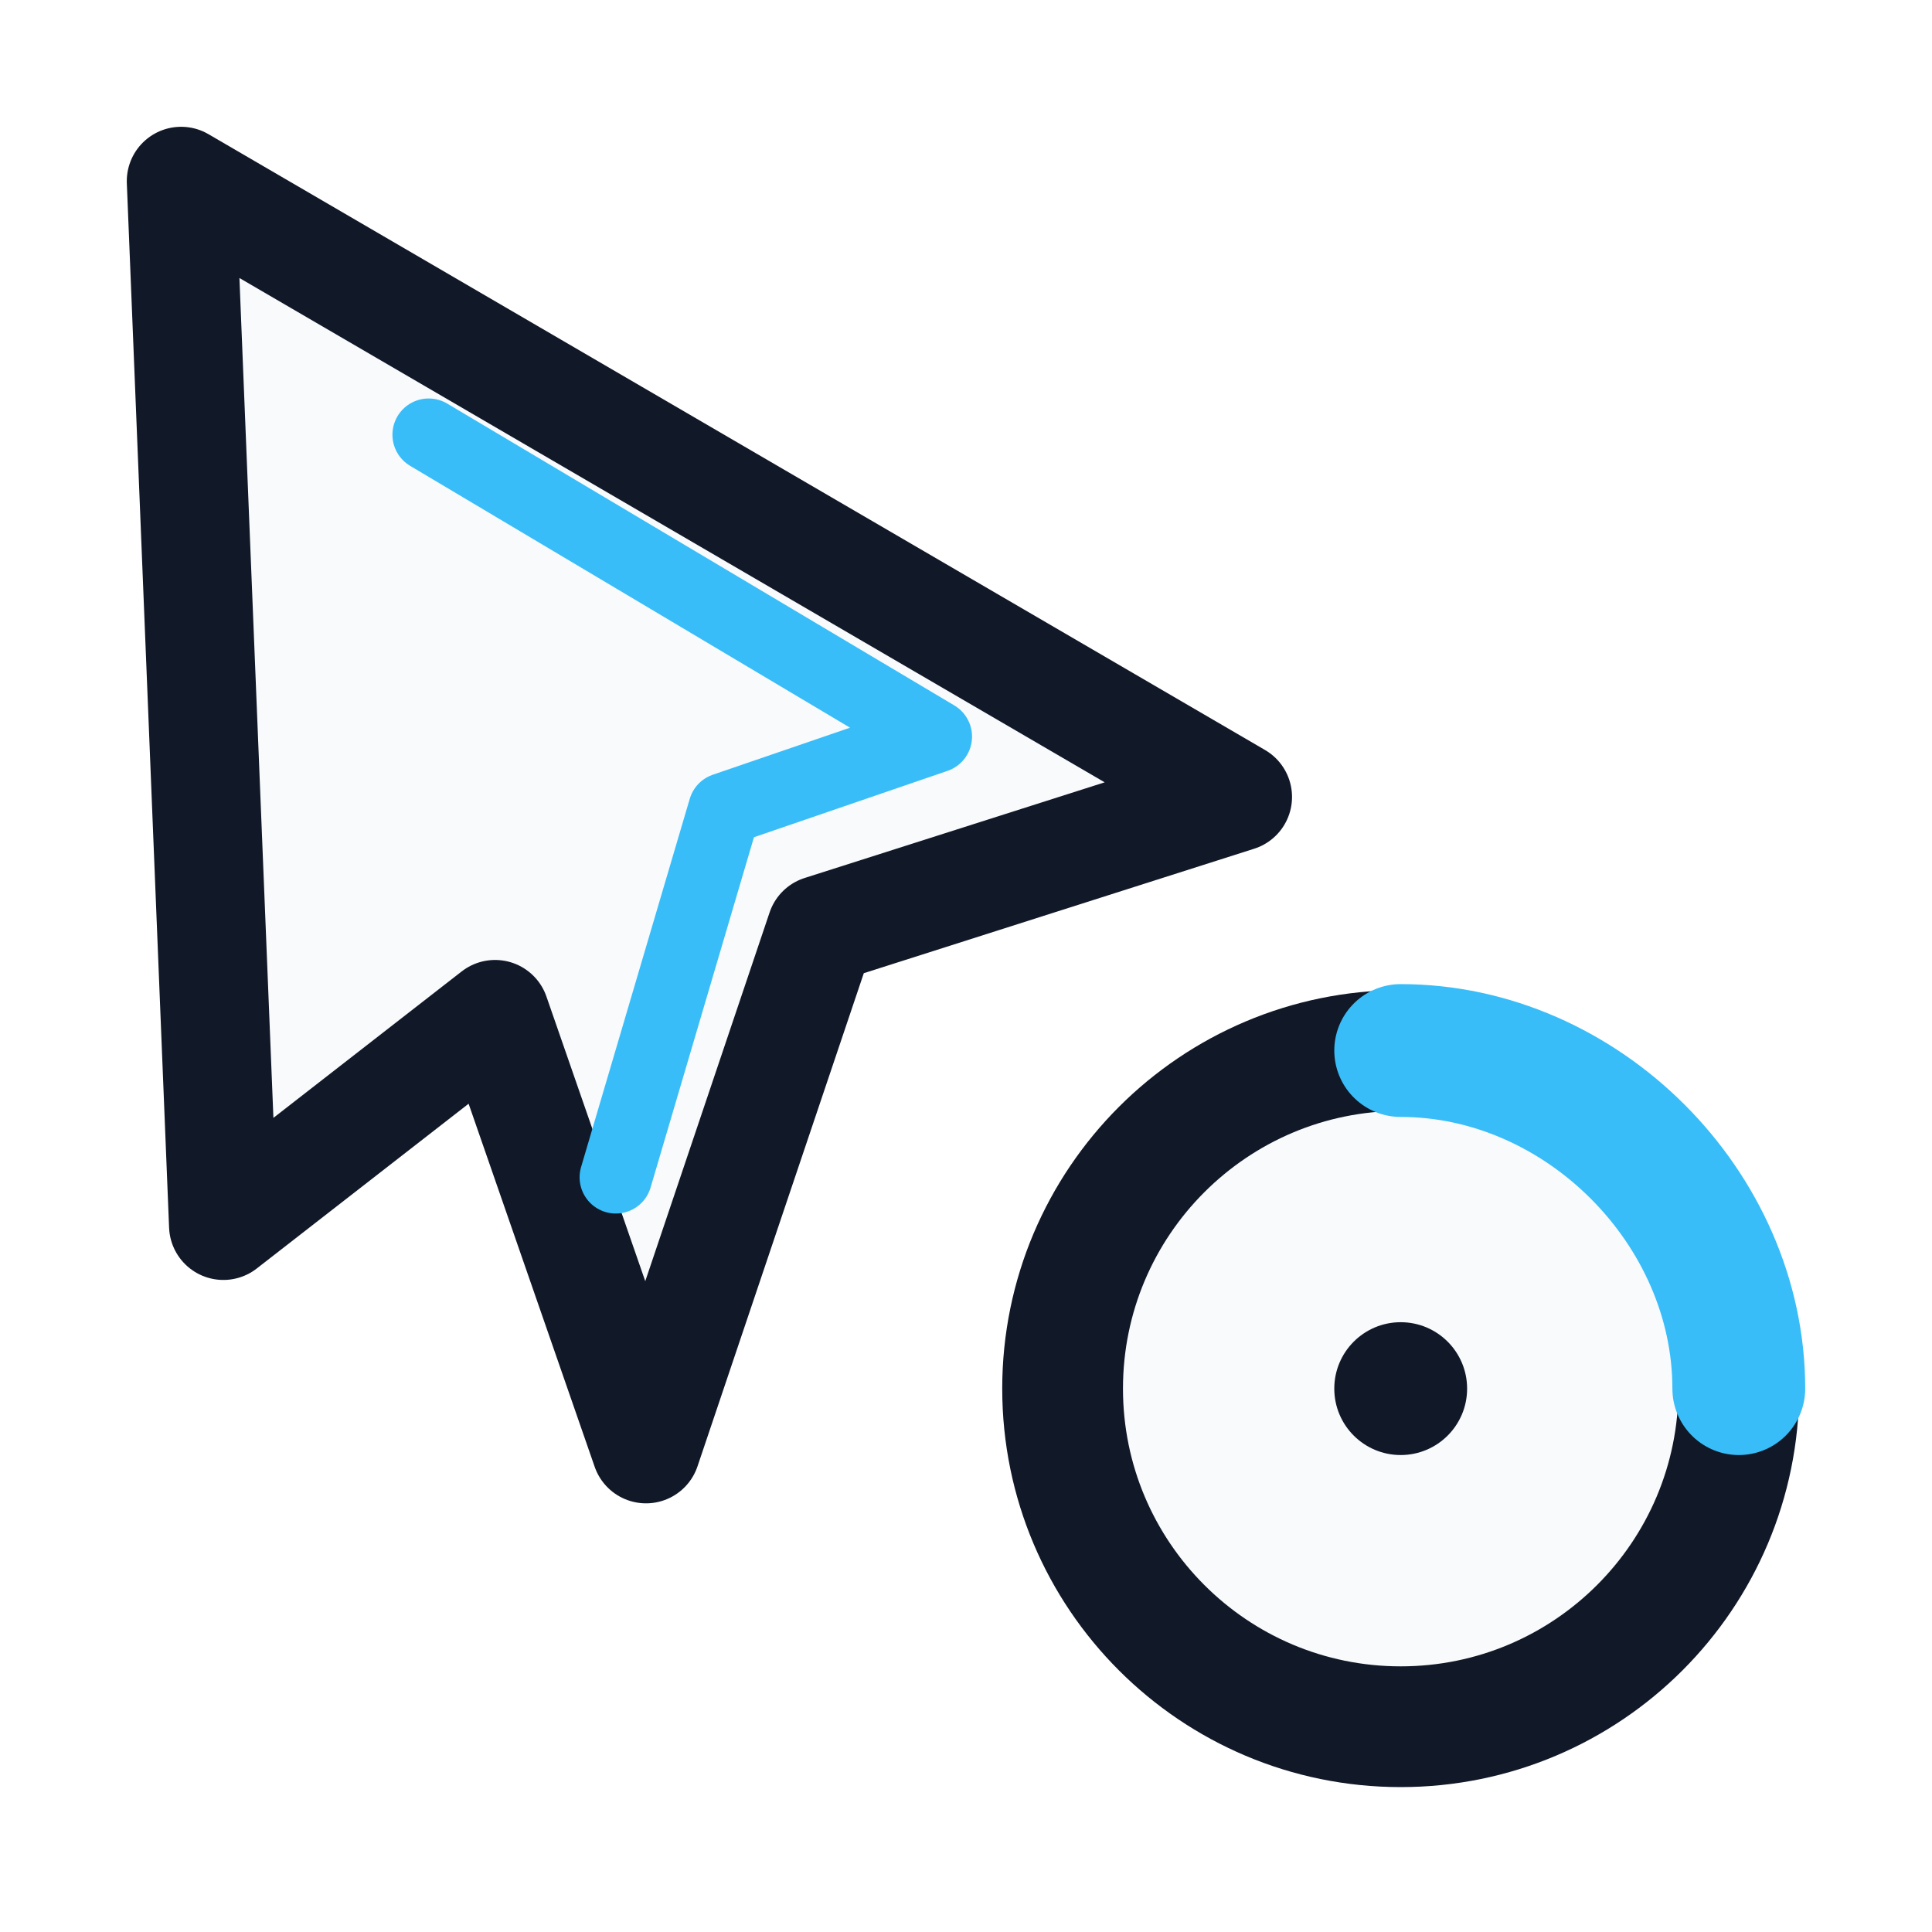
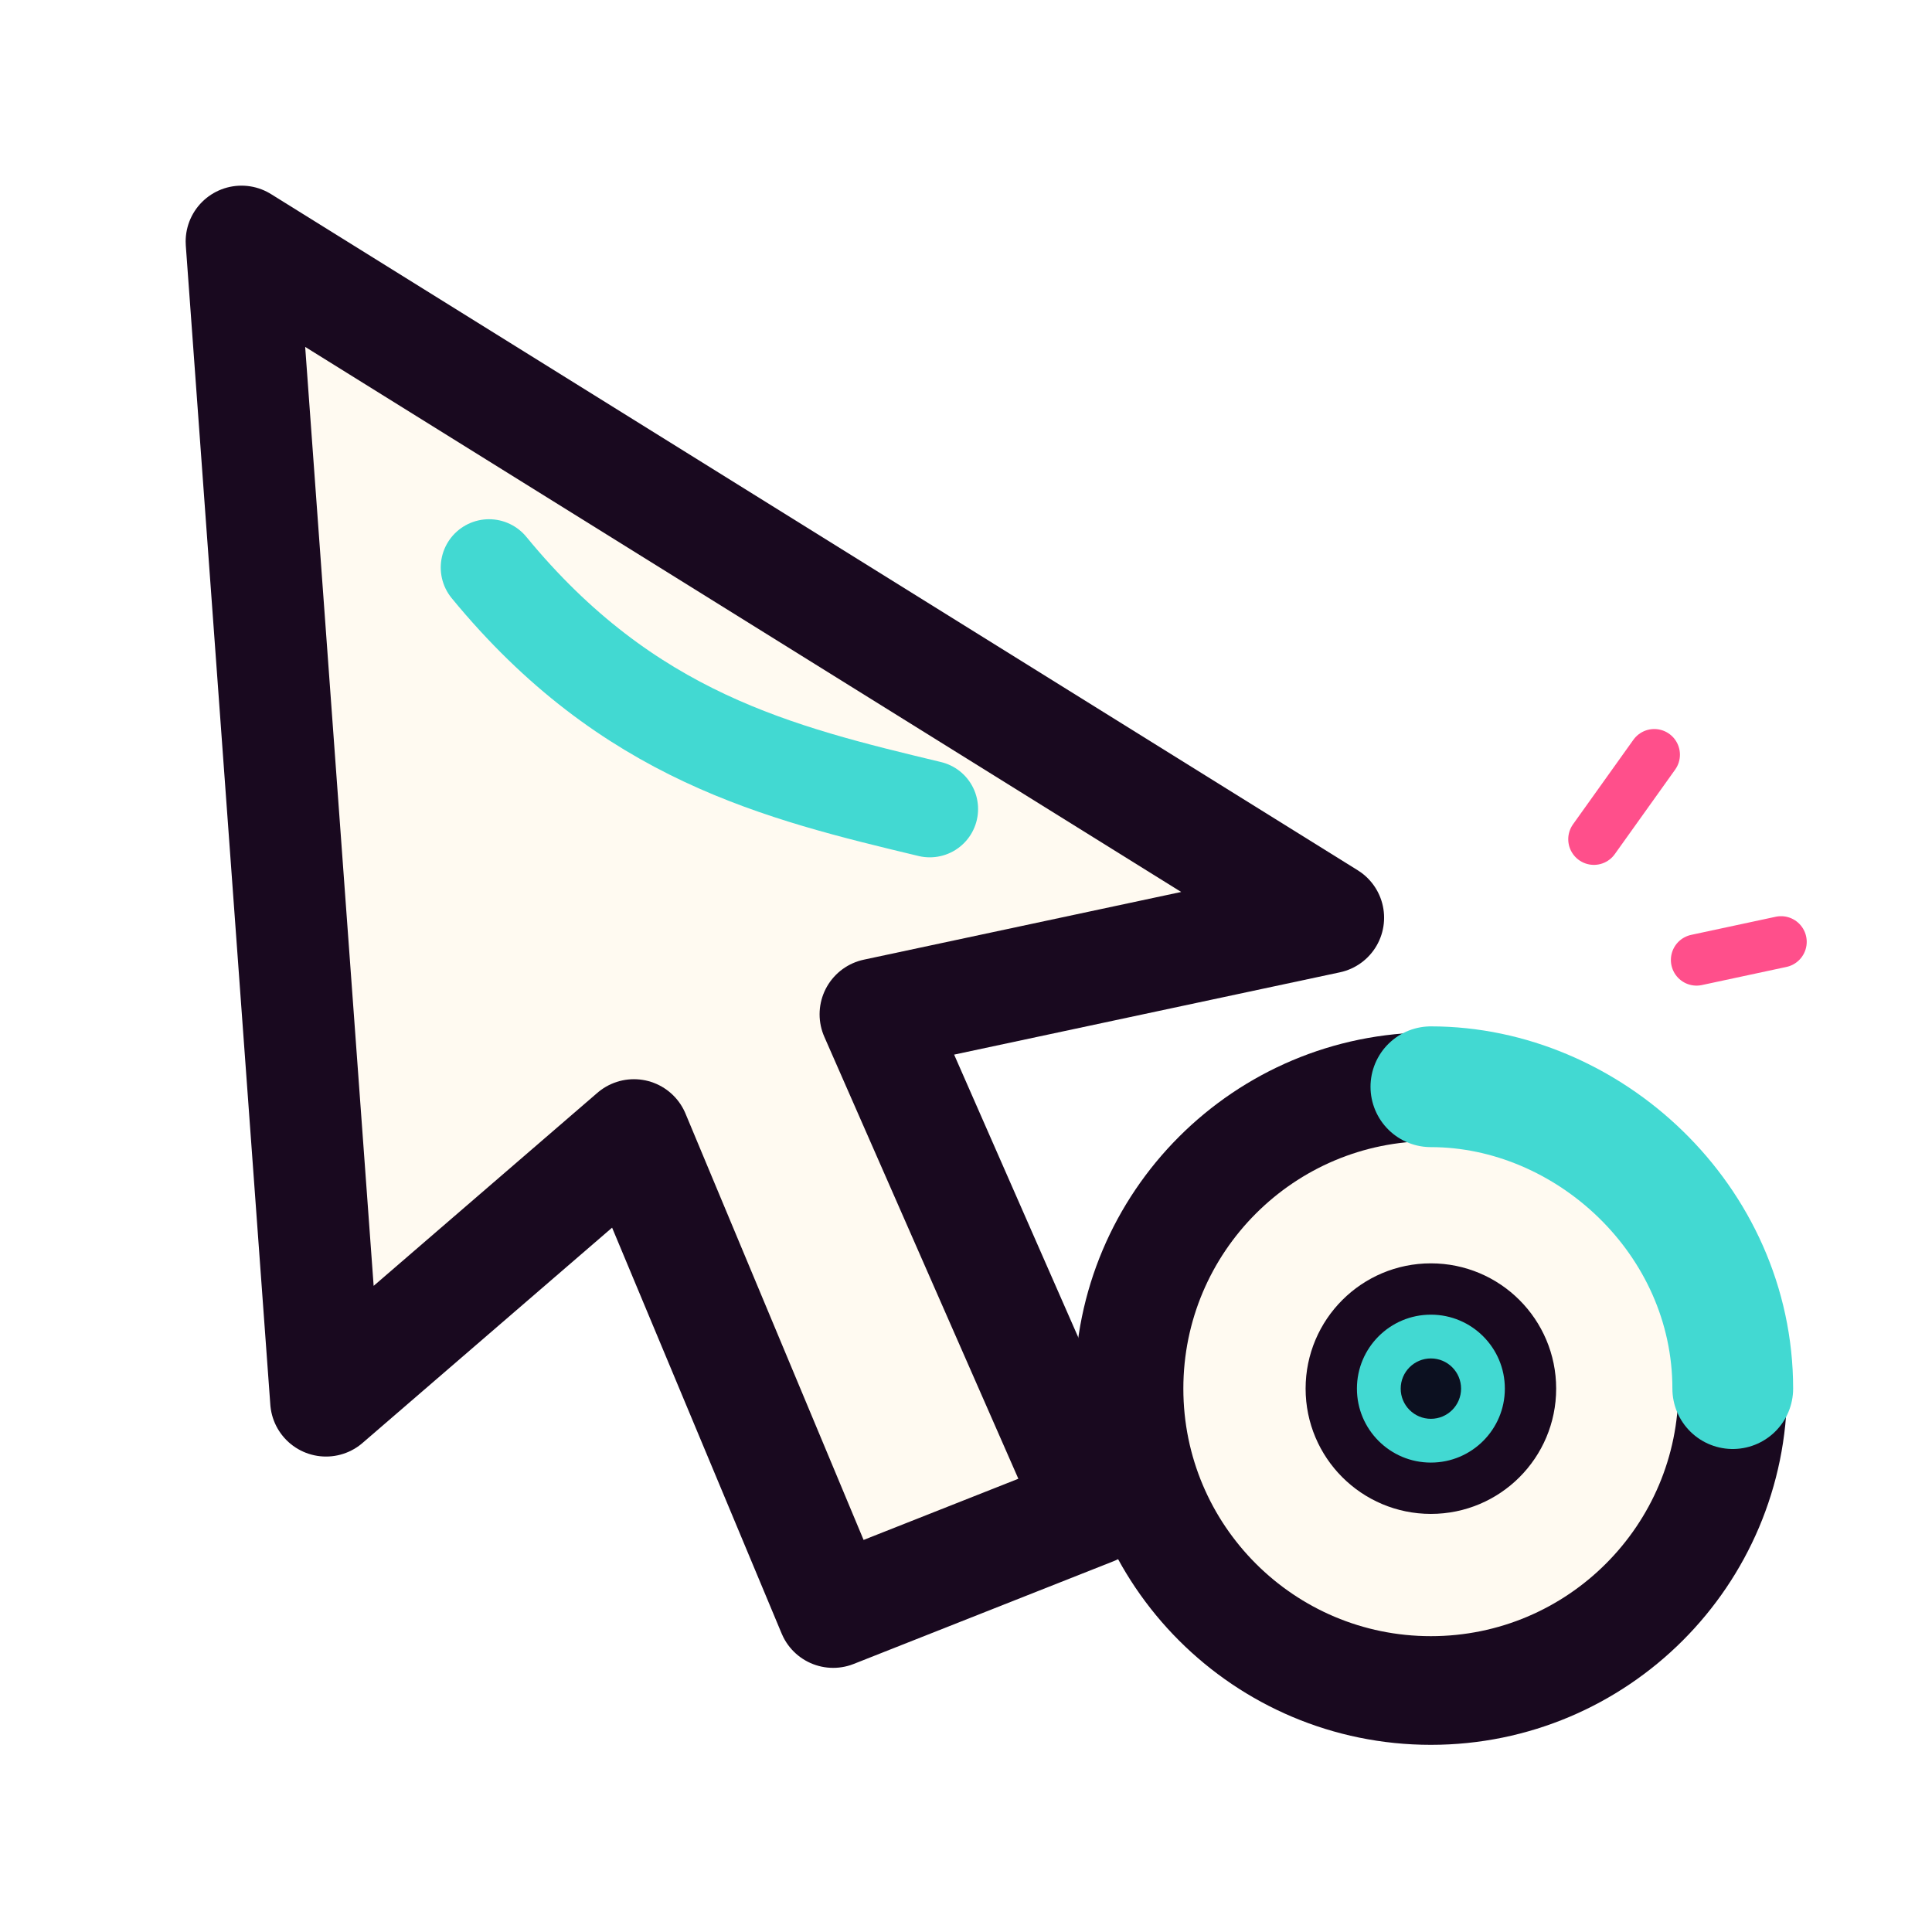
<svg xmlns="http://www.w3.org/2000/svg" width="64" height="64" viewBox="0 0 32 32">
-   <path d="M3 3 L20.5 13.2 L13.6 15.4 L10.7 24 L8.2 16.8 L3.7 20.3 Z" fill="#f8fafc" stroke="#111827" stroke-width="1.8" stroke-linejoin="round" />
-   <path d="M7.1 7.2 L15.5 12.2 L12 13.4 L10.2 19.5" fill="none" stroke="#38bdf8" stroke-width="1.2" stroke-linecap="round" stroke-linejoin="round" />
-   <circle cx="23.2" cy="23" r="5.6" fill="#f8fafc" stroke="#111827" stroke-width="2" />
-   <path d="M23.2 17.4 C26.2 17.4 28.8 20 28.8 23" fill="none" stroke="#38bdf8" stroke-width="2.2" stroke-linecap="round" />
-   <circle cx="23.2" cy="23" r="1.1" fill="#111827" />
+   <path d="M4 4 L22 15.2 L14.5 16.8 L18.1 25 L13.8 26.7 L10.5 18.8 L5.4 23.2 Z" fill="#fffaf1" stroke="#19091f" stroke-width="1.85" stroke-linejoin="round" />
+   <path d="M8.1 9.4 C10.4 12.2 12.9 12.8 15.4 13.4" fill="none" stroke="#42d9d2" stroke-width="1.6" stroke-linecap="round" />
+   <circle cx="23.7" cy="23" r="5" fill="#fffaf1" stroke="#19091f" stroke-width="1.8" />
+   <path d="M23.7 18 C26.3 18 28.7 20.2 28.7 23" fill="none" stroke="#42d9d2" stroke-width="2" stroke-linecap="round" />
+   <circle cx="23.7" cy="23" r="1.65" fill="#42d9d2" stroke="#19091f" stroke-width=".85" />
+   <circle cx="23.7" cy="23" r=".5" fill="#0c1020" />
+   <path d="M26.4 13.9 L27.4 12.5 M28.1 15.9 L29.5 15.6" stroke="#ff4f8b" stroke-width=".85" stroke-linecap="round" />
</svg>
